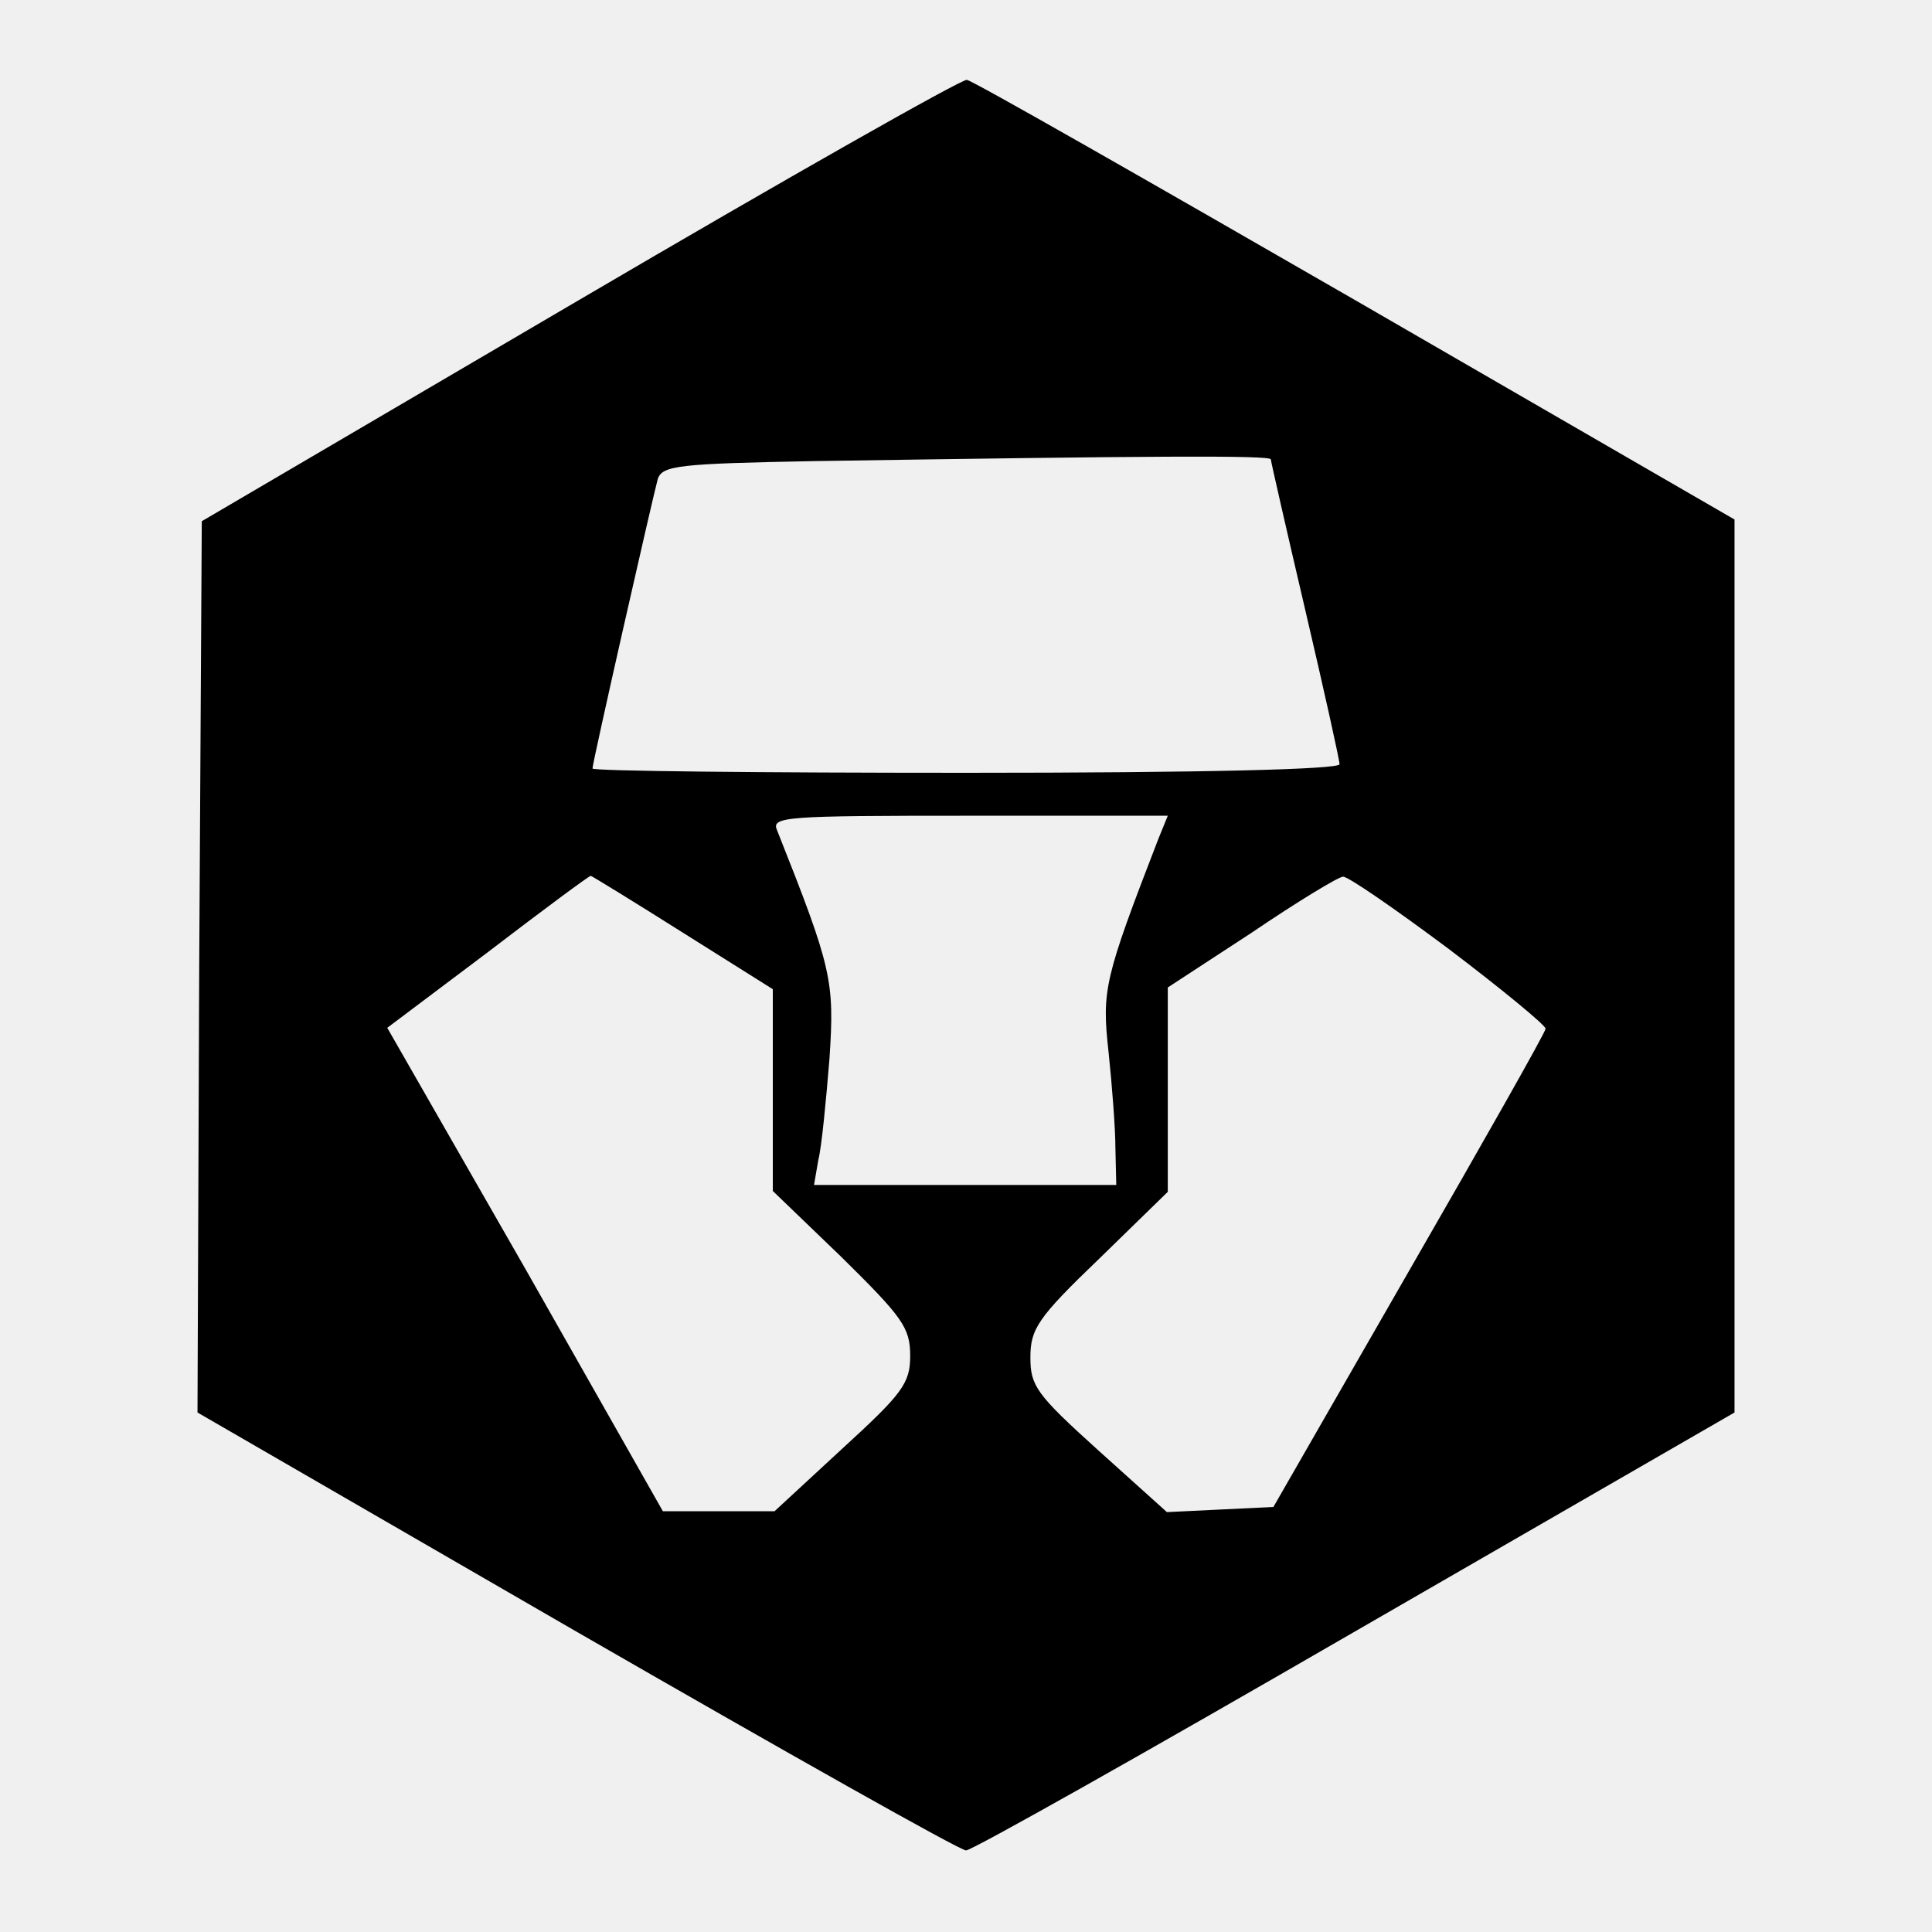
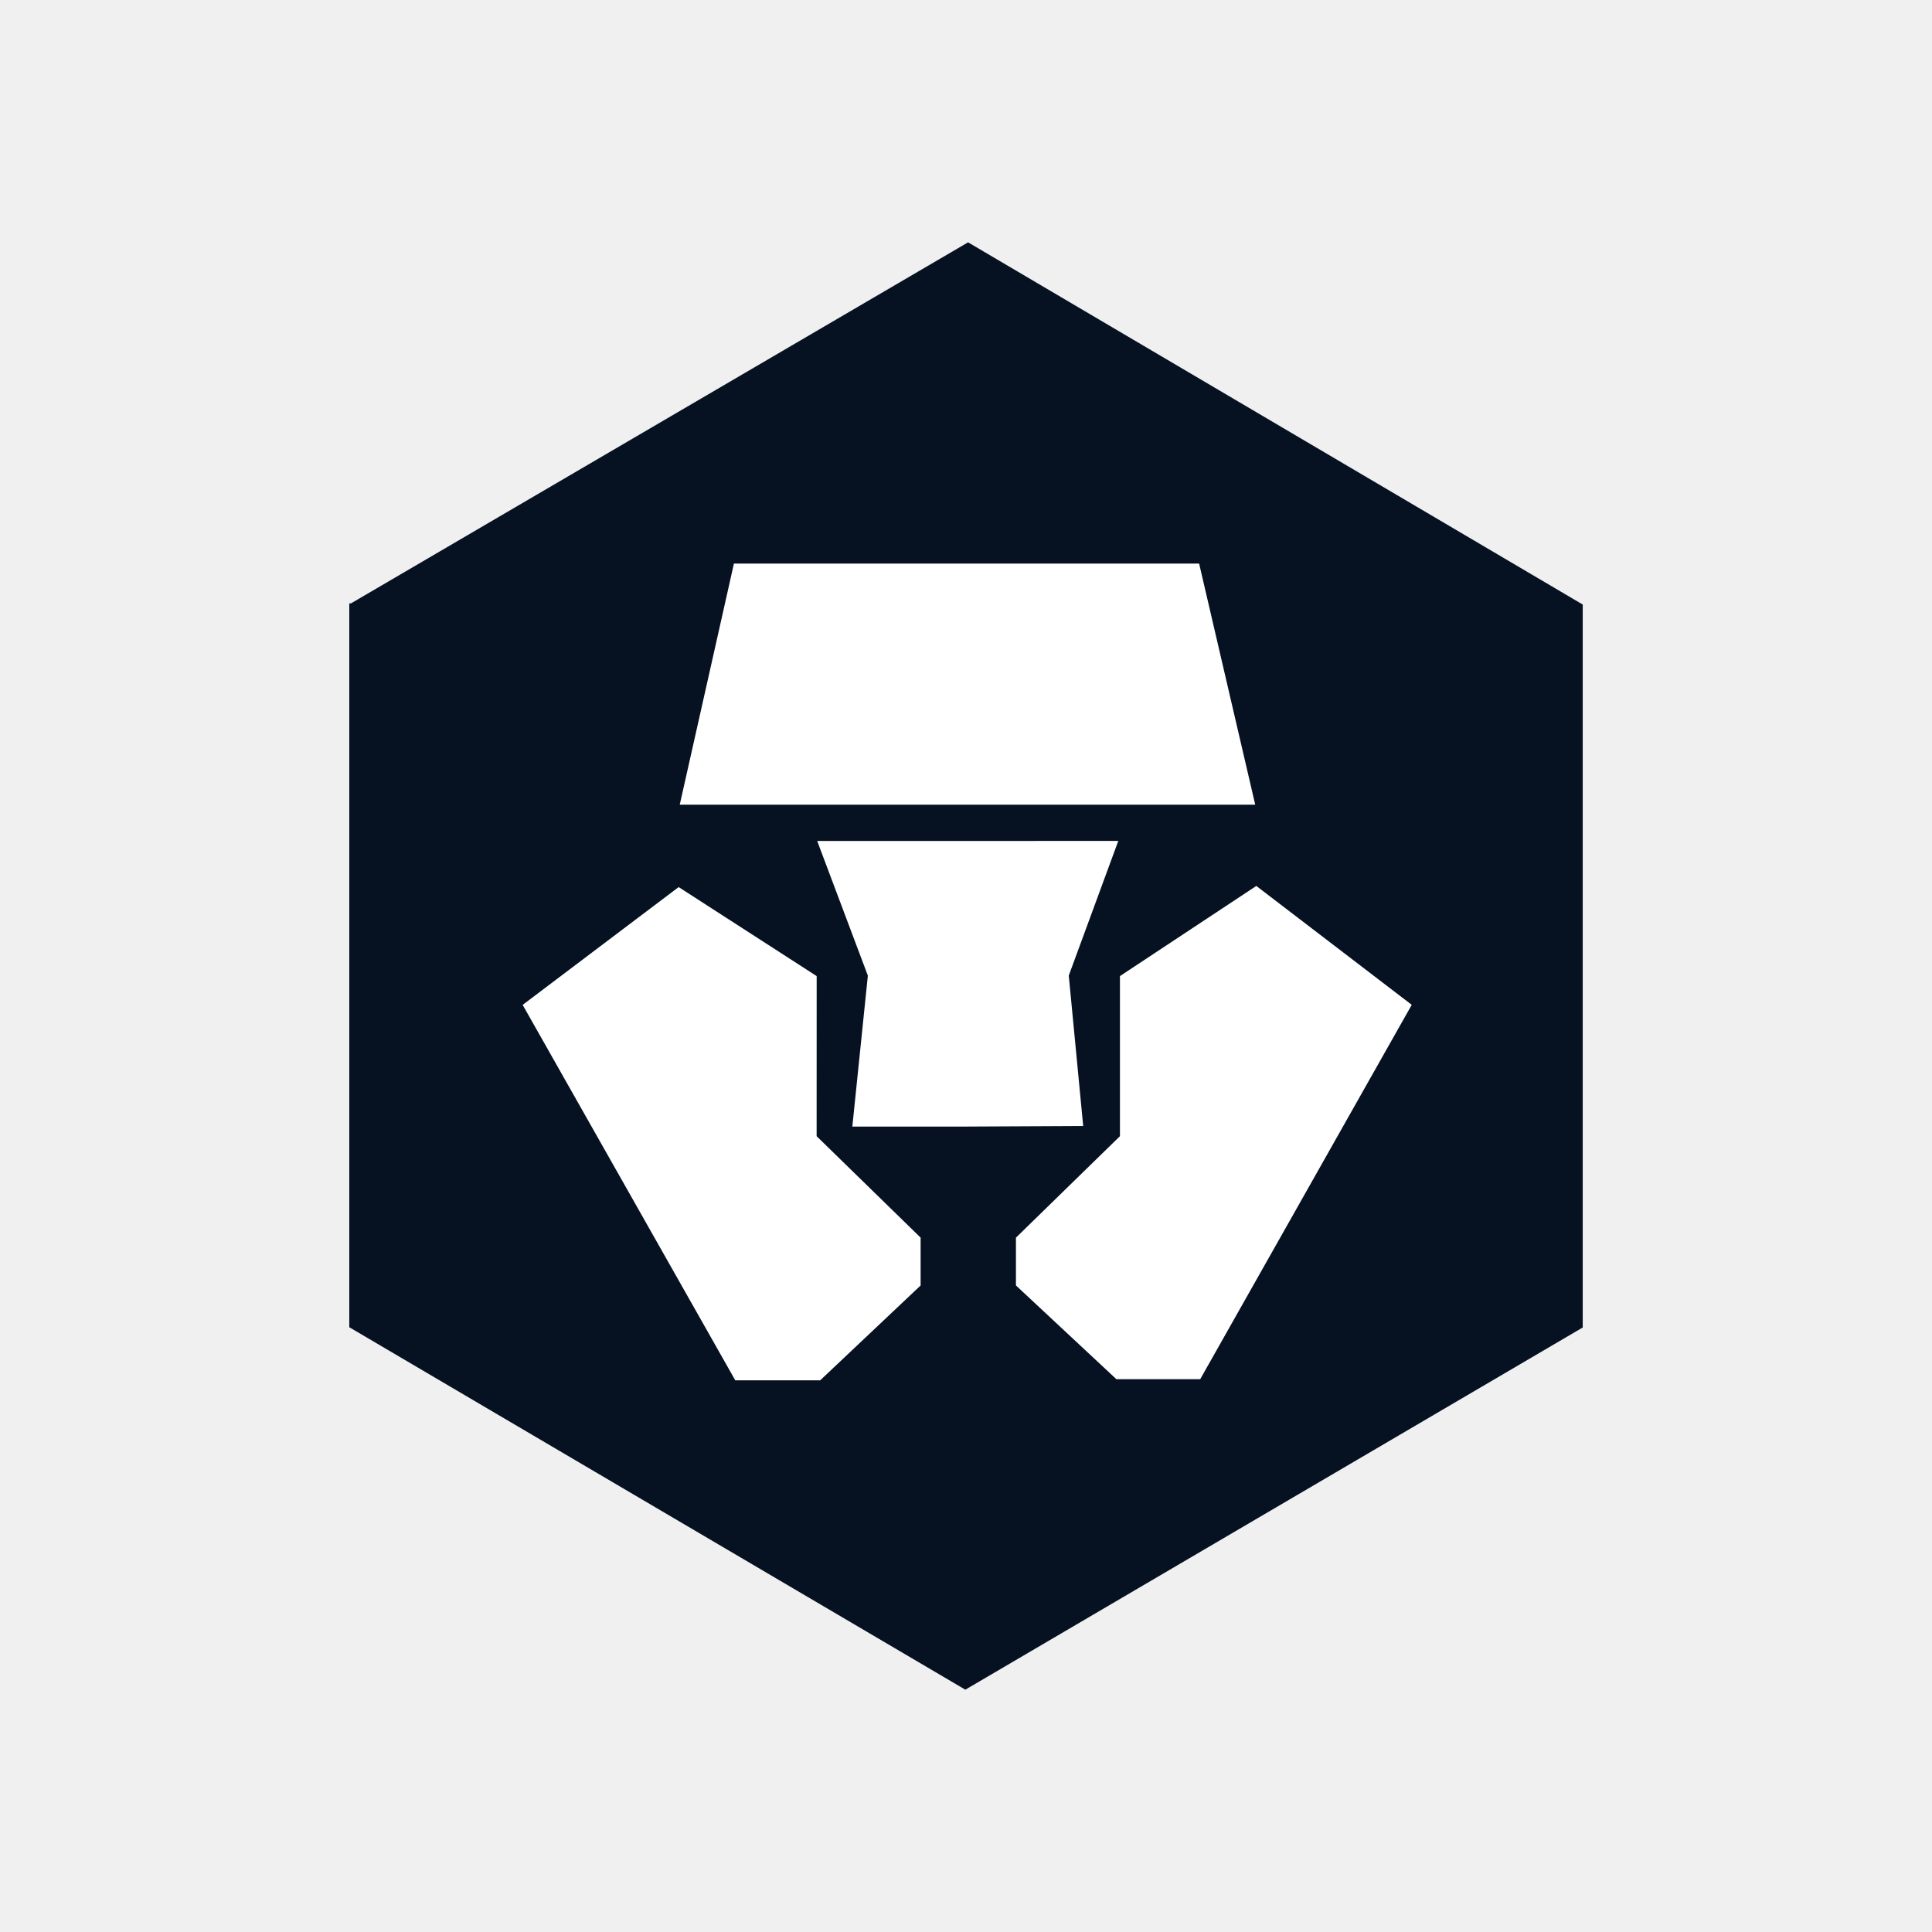
- <svg xmlns="http://www.w3.org/2000/svg" version="1.0" width="225pt" height="225pt" viewBox="0 0 225 225" preserveAspectRatio="xMidYMid meet">
-   <g transform="translate(0,225) scale(0.1,-0.1)" fill="#000000" stroke="none">
-     <path d="M675 1901 l-440 -258 -3 -519 -2 -519 441 -255 c243 -140 447 -255 454 -255 7 0 211 115 453 255 l442 255 0 520 0 520 -441 255 c-243 140 -446 256 -453 257 -6 1 -209 -114 -451 -256z m805 -186 c0 -2 18 -81 40 -175 22 -94 40 -175 40 -180 0 -6 -158 -10 -435 -10 -239 0 -435 2 -435 5 0 7 70 315 76 337 5 16 25 18 182 21 389 6 532 7 532 2z m-131 -442 c-63 -163 -66 -176 -58 -248 4 -38 8 -89 8 -112 l1 -43 -176 0 -176 0 5 29 c4 16 9 69 13 118 6 91 3 105 -61 266 -7 16 8 17 224 17 l231 0 -11 -27z m-554 -109 l105 -66 0 -117 0 -118 80 -77 c71 -70 80 -82 80 -115 0 -32 -9 -44 -79 -108 l-79 -73 -65 0 -65 0 -160 282 -161 281 117 88 c64 49 118 89 120 89 1 0 50 -30 107 -66z m892 -19 c62 -47 113 -89 113 -93 0 -4 -72 -131 -159 -282 l-158 -275 -62 -3 -62 -3 -80 72 c-72 65 -79 75 -79 108 0 33 8 46 80 115 l80 78 0 119 0 119 98 64 c53 36 101 65 106 65 5 1 60 -37 123 -84z" />
+ <svg xmlns="http://www.w3.org/2000/svg" class="MuiSvgIcon-root MuiSvgIcon-fontSizeMedium MuiBox-root css-1om0hkc" focusable="false" viewBox="0 0 24 24" aria-hidden="true" data-testid="AccountBoxIcon" version="1.1" id="svg4">
+   <defs id="defs8" />
+   <g style="fill:#cccccc" id="g1191" transform="translate(-70.85071,6.246446)">
+     <g id="logo" style="fill:#cccccc">
+       <g id="g1959" transform="matrix(0.6421223,0,0,0.6421223,30.74068,0.3149253)">
+         <path fill-rule="evenodd" clip-rule="evenodd" d="m 69.254,1.455 11.939,-6.985 11.891,7.007 V 15.463 l -11.944,7.007 -11.918,-7.012 V 1.455 Z" fill="#ffffff" id="path1129" style="fill:#061121;fill-opacity:1" />
+         <path d="m 84.099,6.05 -0.958,2.605 0.279,2.91 -2.244,0.011 h -2.222 l 0.3,-2.92 -0.98,-2.605 z" fill="#ffffff" id="path1121" style="fill:#ffffff" />
+         <path d="m 86.769,6.921 -2.638,1.744 v 3.097 l -2.012,1.963 v 0.925 l 1.943,1.813 h 1.622 l 4.092,-7.242 z" fill="#ffffff" id="path1123" style="fill:#ffffff" />
+         <path d="m 76.663,0.685 h 9 l 1.085,4.664 h -11.133 z" fill="#ffffff" id="path1125" style="fill:#ffffff" />
+         <path d="m 78.264,8.665 -2.67,-1.722 -3.018,2.279 4.113,7.263 h 1.643 l 1.943,-1.835 v -0.925 l -2.012,-1.963 z" fill="#ffffff" id="path1127" style="fill:#ffffff" />
+       </g>
+     </g>
  </g>
</svg>
